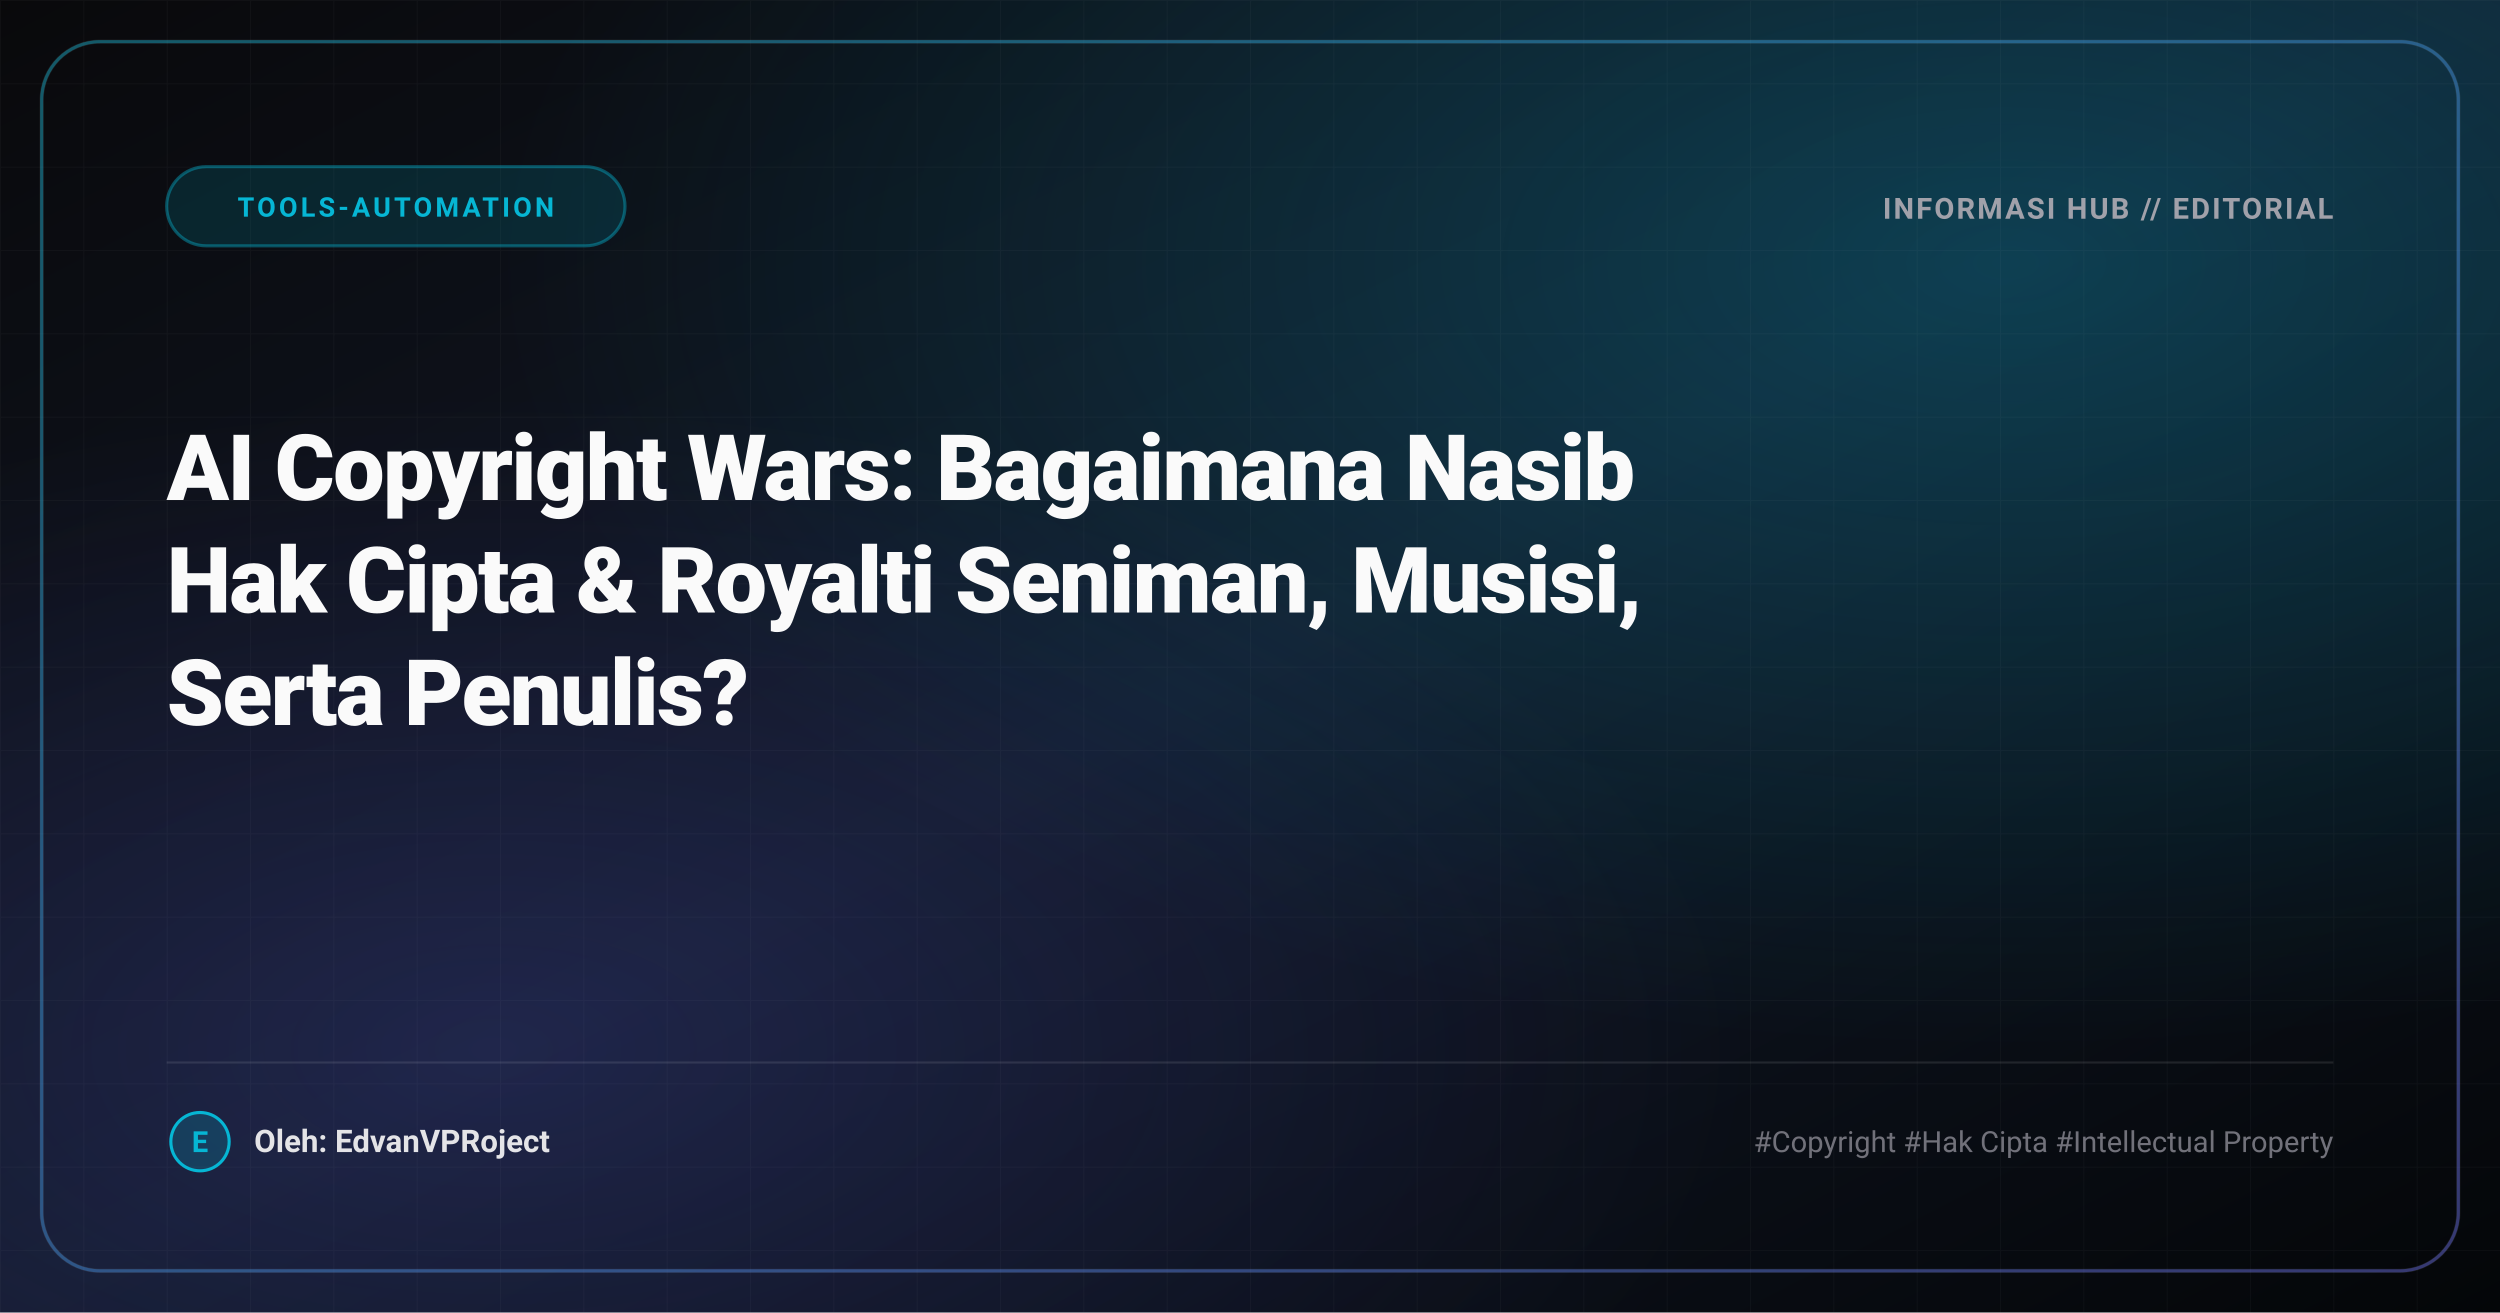
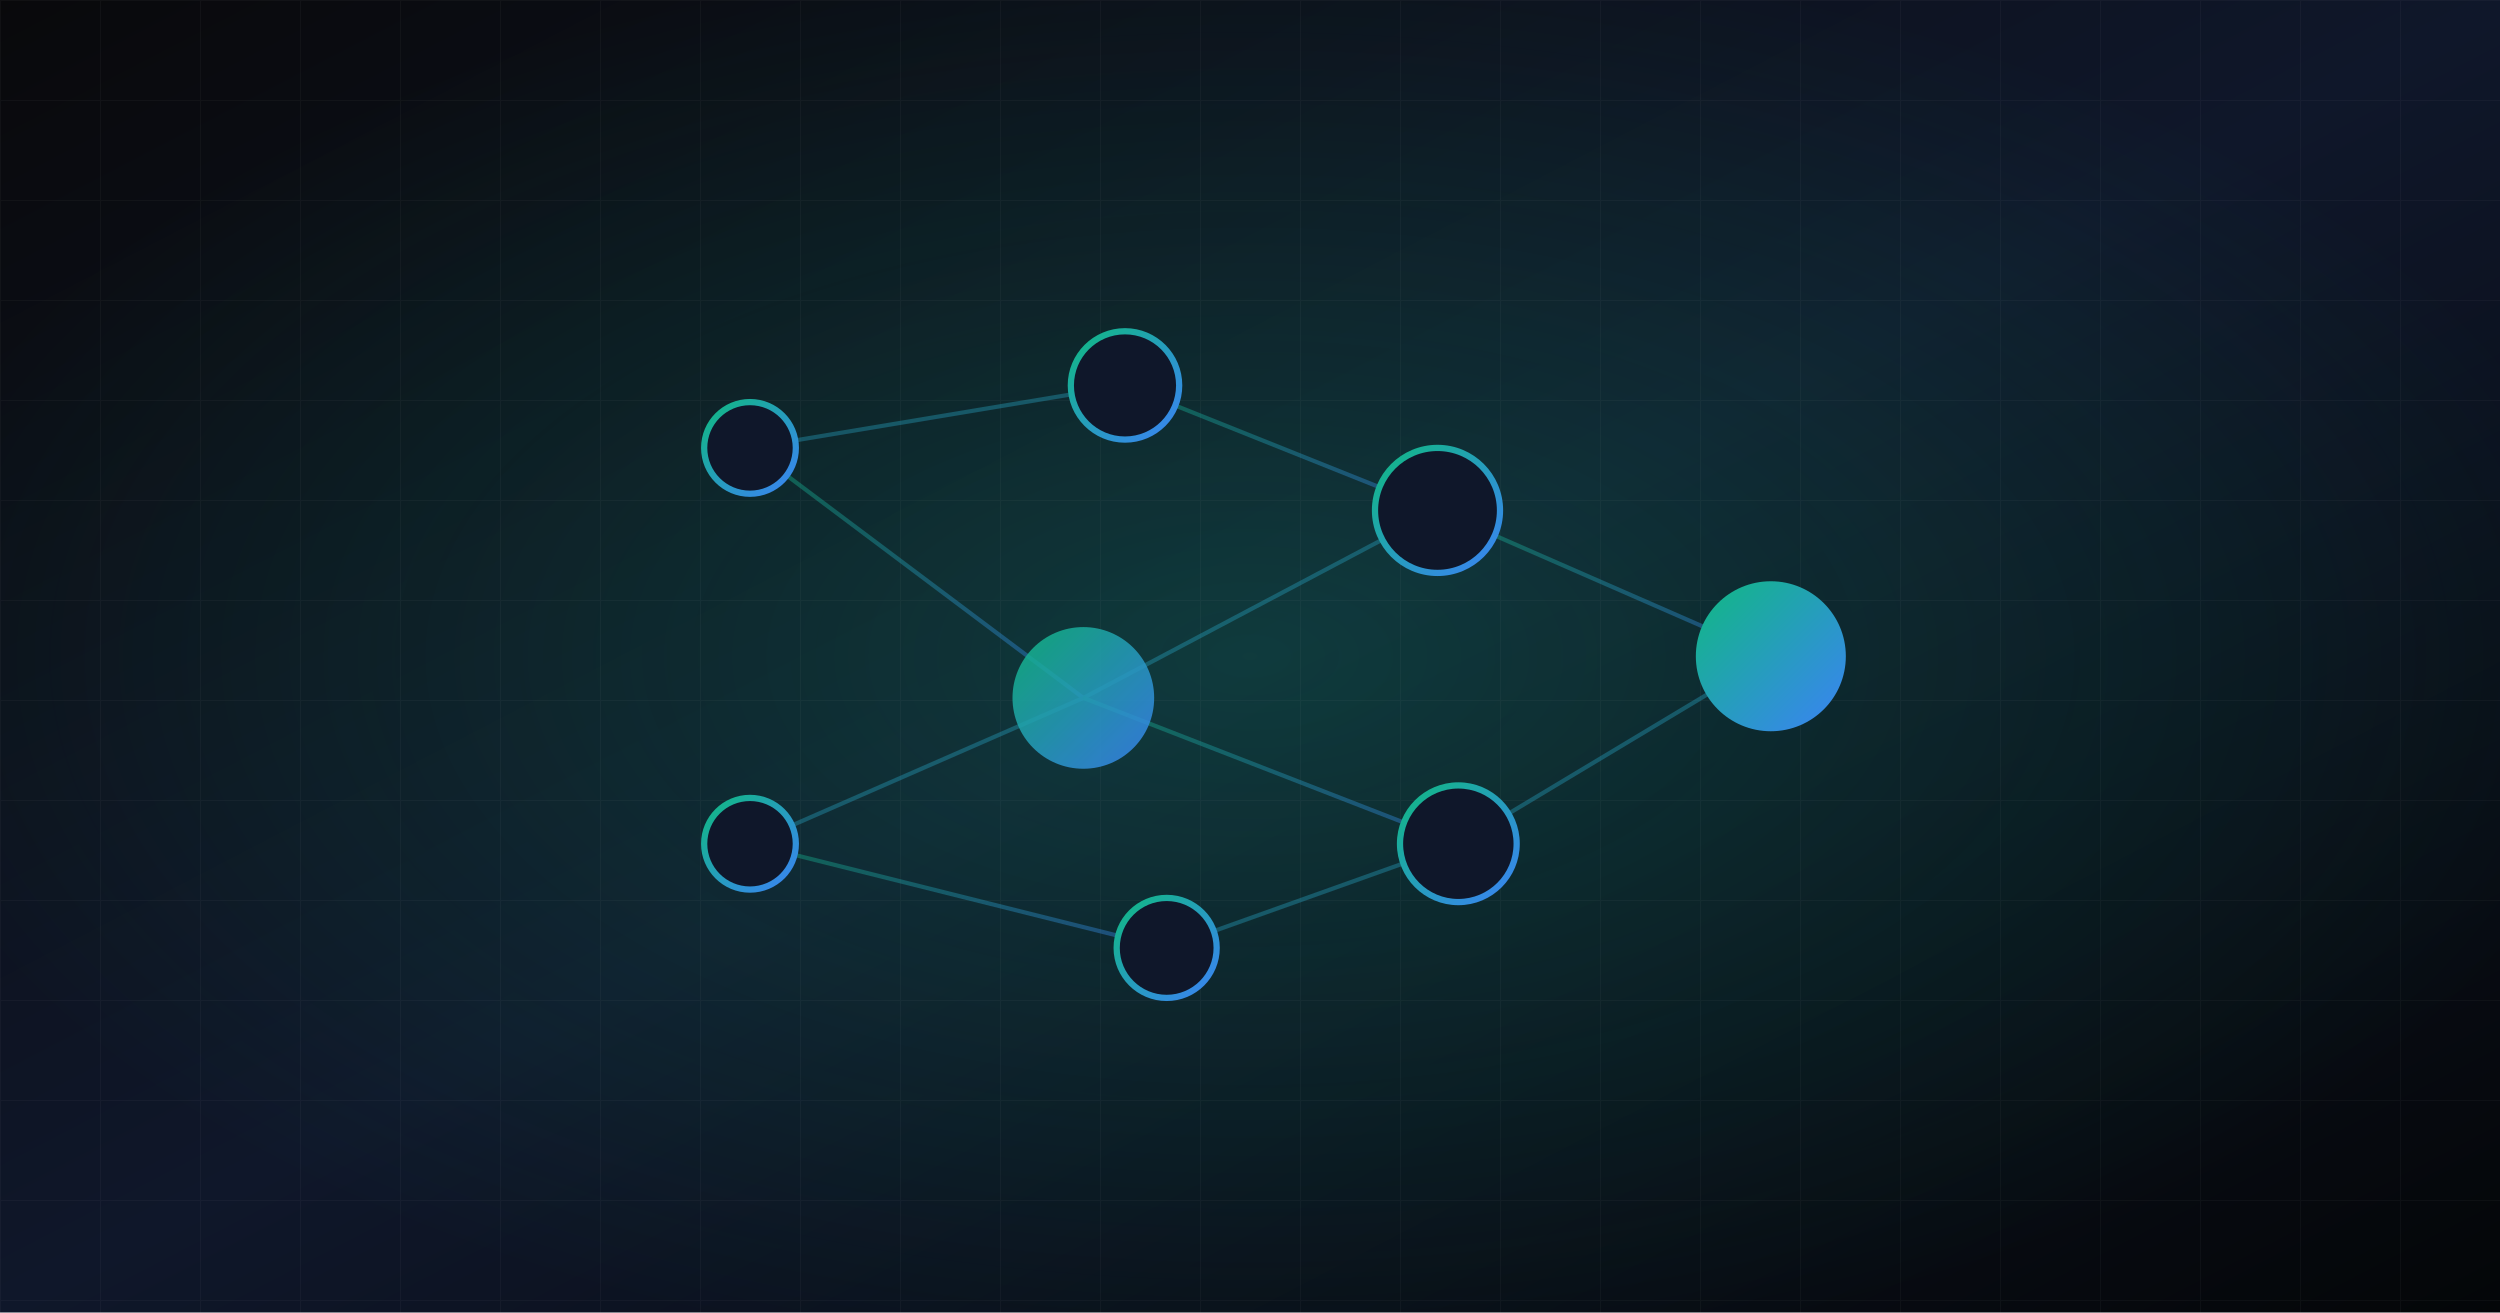
- <svg xmlns="http://www.w3.org/2000/svg" viewBox="0 0 1200 630" width="1200" height="630" shape-rendering="geometricPrecision" text-rendering="geometricPrecision">
+ <svg xmlns="http://www.w3.org/2000/svg" viewBox="0 0 1200 630" width="1200" height="630" shape-rendering="geometricPrecision">
  <defs>
-     <style>
-       text {
-         font-family: -apple-system, BlinkMacSystemFont, "Segoe UI", Roboto, "Helvetica Neue", Arial, sans-serif;
-         text-rendering: geometricPrecision;
-         -webkit-font-smoothing: antialiased;
-       }
-     </style>
    <linearGradient id="bgGrad" x1="0%" y1="0%" x2="100%" y2="100%">
      <stop offset="0%" stop-color="#09090b" />
-       <stop offset="50%" stop-color="#111827" />
+       <stop offset="50%" stop-color="#0f172a" />
      <stop offset="100%" stop-color="#040608" />
    </linearGradient>
    <linearGradient id="accGrad" x1="0%" y1="0%" x2="100%" y2="100%">
-       <stop offset="0%" stop-color="#06b6d4" />
-       <stop offset="100%" stop-color="#6366f1" />
+       <stop offset="0%" stop-color="#10b981" />
+       <stop offset="100%" stop-color="#3b82f6" />
    </linearGradient>
-     <radialGradient id="glow" cx="80%" cy="20%" r="60%">
-       <stop offset="0%" stop-color="#06b6d4" stop-opacity="0.25" />
-       <stop offset="100%" stop-color="#06b6d4" stop-opacity="0" />
+     <radialGradient id="glow" cx="50%" cy="50%" r="55%">
+       <stop offset="0%" stop-color="#10b981" stop-opacity="0.22" />
+       <stop offset="100%" stop-color="#10b981" stop-opacity="0" />
    </radialGradient>
-     <radialGradient id="glow2" cx="20%" cy="80%" r="50%">
-       <stop offset="0%" stop-color="#6366f1" stop-opacity="0.18" />
-       <stop offset="100%" stop-color="#6366f1" stop-opacity="0" />
-     </radialGradient>
-     <pattern id="grid" width="40" height="40" patternUnits="userSpaceOnUse">
-       <path d="M 40 0 L 0 0 0 40" fill="none" stroke="rgba(255,255,255,0.03)" stroke-width="1" />
+     <pattern id="grid" width="48" height="48" patternUnits="userSpaceOnUse">
+       <path d="M 48 0 L 0 0 0 48" fill="none" stroke="rgba(255,255,255,0.035)" stroke-width="1" />
    </pattern>
  </defs>
  <rect width="1200" height="630" fill="url(#bgGrad)" />
  <rect width="1200" height="630" fill="url(#glow)" />
-   <rect width="1200" height="630" fill="url(#glow2)" />
  <rect width="1200" height="630" fill="url(#grid)" />
-   <rect x="20" y="20" width="1160" height="590" rx="28" fill="none" stroke="rgba(255,255,255,0.08)" stroke-width="2" />
-   <rect x="20" y="20" width="1160" height="590" rx="28" fill="none" stroke="url(#accGrad)" stroke-width="1.5" opacity="0.4" />
-   <g transform="translate(80, 80)">
-     <rect x="0" y="0" width="220" height="38" rx="19" fill="#06b6d4" fill-opacity="0.15" stroke="#06b6d4" stroke-opacity="0.4" stroke-width="1.5" />
-     <text x="110" y="24" fill="#06b6d4" font-family="system-ui, -apple-system, sans-serif" font-size="13" font-weight="700" text-anchor="middle" letter-spacing="1.5">
-       TOOLS-AUTOMATION
-     </text>
-     <text x="1040" y="25" fill="#a1a1aa" font-family="monospace, monospace" font-size="14" font-weight="600" text-anchor="end" letter-spacing="1">
-       INFORMASI HUB // EDITORIAL
-     </text>
-   </g>
-   <g transform="translate(0, 200)">
-     <text x="80" y="40" fill="#fafafa" font-family="system-ui, -apple-system, sans-serif" font-size="44" font-weight="800" letter-spacing="-0.8">
-       <tspan x="80" dy="0">AI Copyright Wars: Bagaimana Nasib</tspan>
-       <tspan x="80" dy="54">Hak Cipta &amp; Royalti Seniman, Musisi,</tspan>
-       <tspan x="80" dy="54">Serta Penulis?</tspan>
-     </text>
-   </g>
-   <g transform="translate(80, 510)">
-     <line x1="0" y1="0" x2="1040" y2="0" stroke="rgba(255,255,255,0.1)" stroke-width="1" />
-     <circle cx="16" cy="38" r="14" fill="#06b6d4" fill-opacity="0.2" stroke="#06b6d4" stroke-width="1.5" />
-     <text x="16" y="43" fill="#06b6d4" font-family="sans-serif" font-size="14" font-weight="bold" text-anchor="middle">E</text>
-     <text x="42" y="43" fill="#e4e4e7" font-family="monospace, monospace" font-size="15" font-weight="600">
-       Oleh: EdvanVPRoject
-     </text>
-     <text x="1040" y="43" fill="#71717a" font-family="monospace, monospace" font-size="14" text-anchor="end">
-       #Copyright   #Hak Cipta   #Intellectual Property
-     </text>
+   <g transform="translate(600, 315)">
+     <g stroke="url(#accGrad)" stroke-width="2" opacity="0.4">
+       <line x1="-240" y1="-100" x2="-60" y2="-130" />
+       <line x1="-240" y1="-100" x2="-80" y2="20" />
+       <line x1="-240" y1="90" x2="-80" y2="20" />
+       <line x1="-240" y1="90" x2="-40" y2="140" />
+       <line x1="-60" y1="-130" x2="90" y2="-70" />
+       <line x1="-80" y1="20" x2="90" y2="-70" />
+       <line x1="-80" y1="20" x2="100" y2="90" />
+       <line x1="-40" y1="140" x2="100" y2="90" />
+       <line x1="90" y1="-70" x2="250" y2="0" />
+       <line x1="100" y1="90" x2="250" y2="0" />
+     </g>
+     <circle cx="-240" cy="-100" r="22" fill="#0f172a" stroke="url(#accGrad)" stroke-width="3" />
+     <circle cx="-240" cy="90" r="22" fill="#0f172a" stroke="url(#accGrad)" stroke-width="3" />
+     <circle cx="-60" cy="-130" r="26" fill="#0f172a" stroke="url(#accGrad)" stroke-width="3" />
+     <circle cx="-80" cy="20" r="34" fill="url(#accGrad)" opacity="0.85" />
+     <circle cx="-40" cy="140" r="24" fill="#0f172a" stroke="url(#accGrad)" stroke-width="3" />
+     <circle cx="90" cy="-70" r="30" fill="#0f172a" stroke="url(#accGrad)" stroke-width="3" />
+     <circle cx="100" cy="90" r="28" fill="#0f172a" stroke="url(#accGrad)" stroke-width="3" />
+     <circle cx="250" cy="0" r="36" fill="url(#accGrad)" />
  </g>
</svg>
